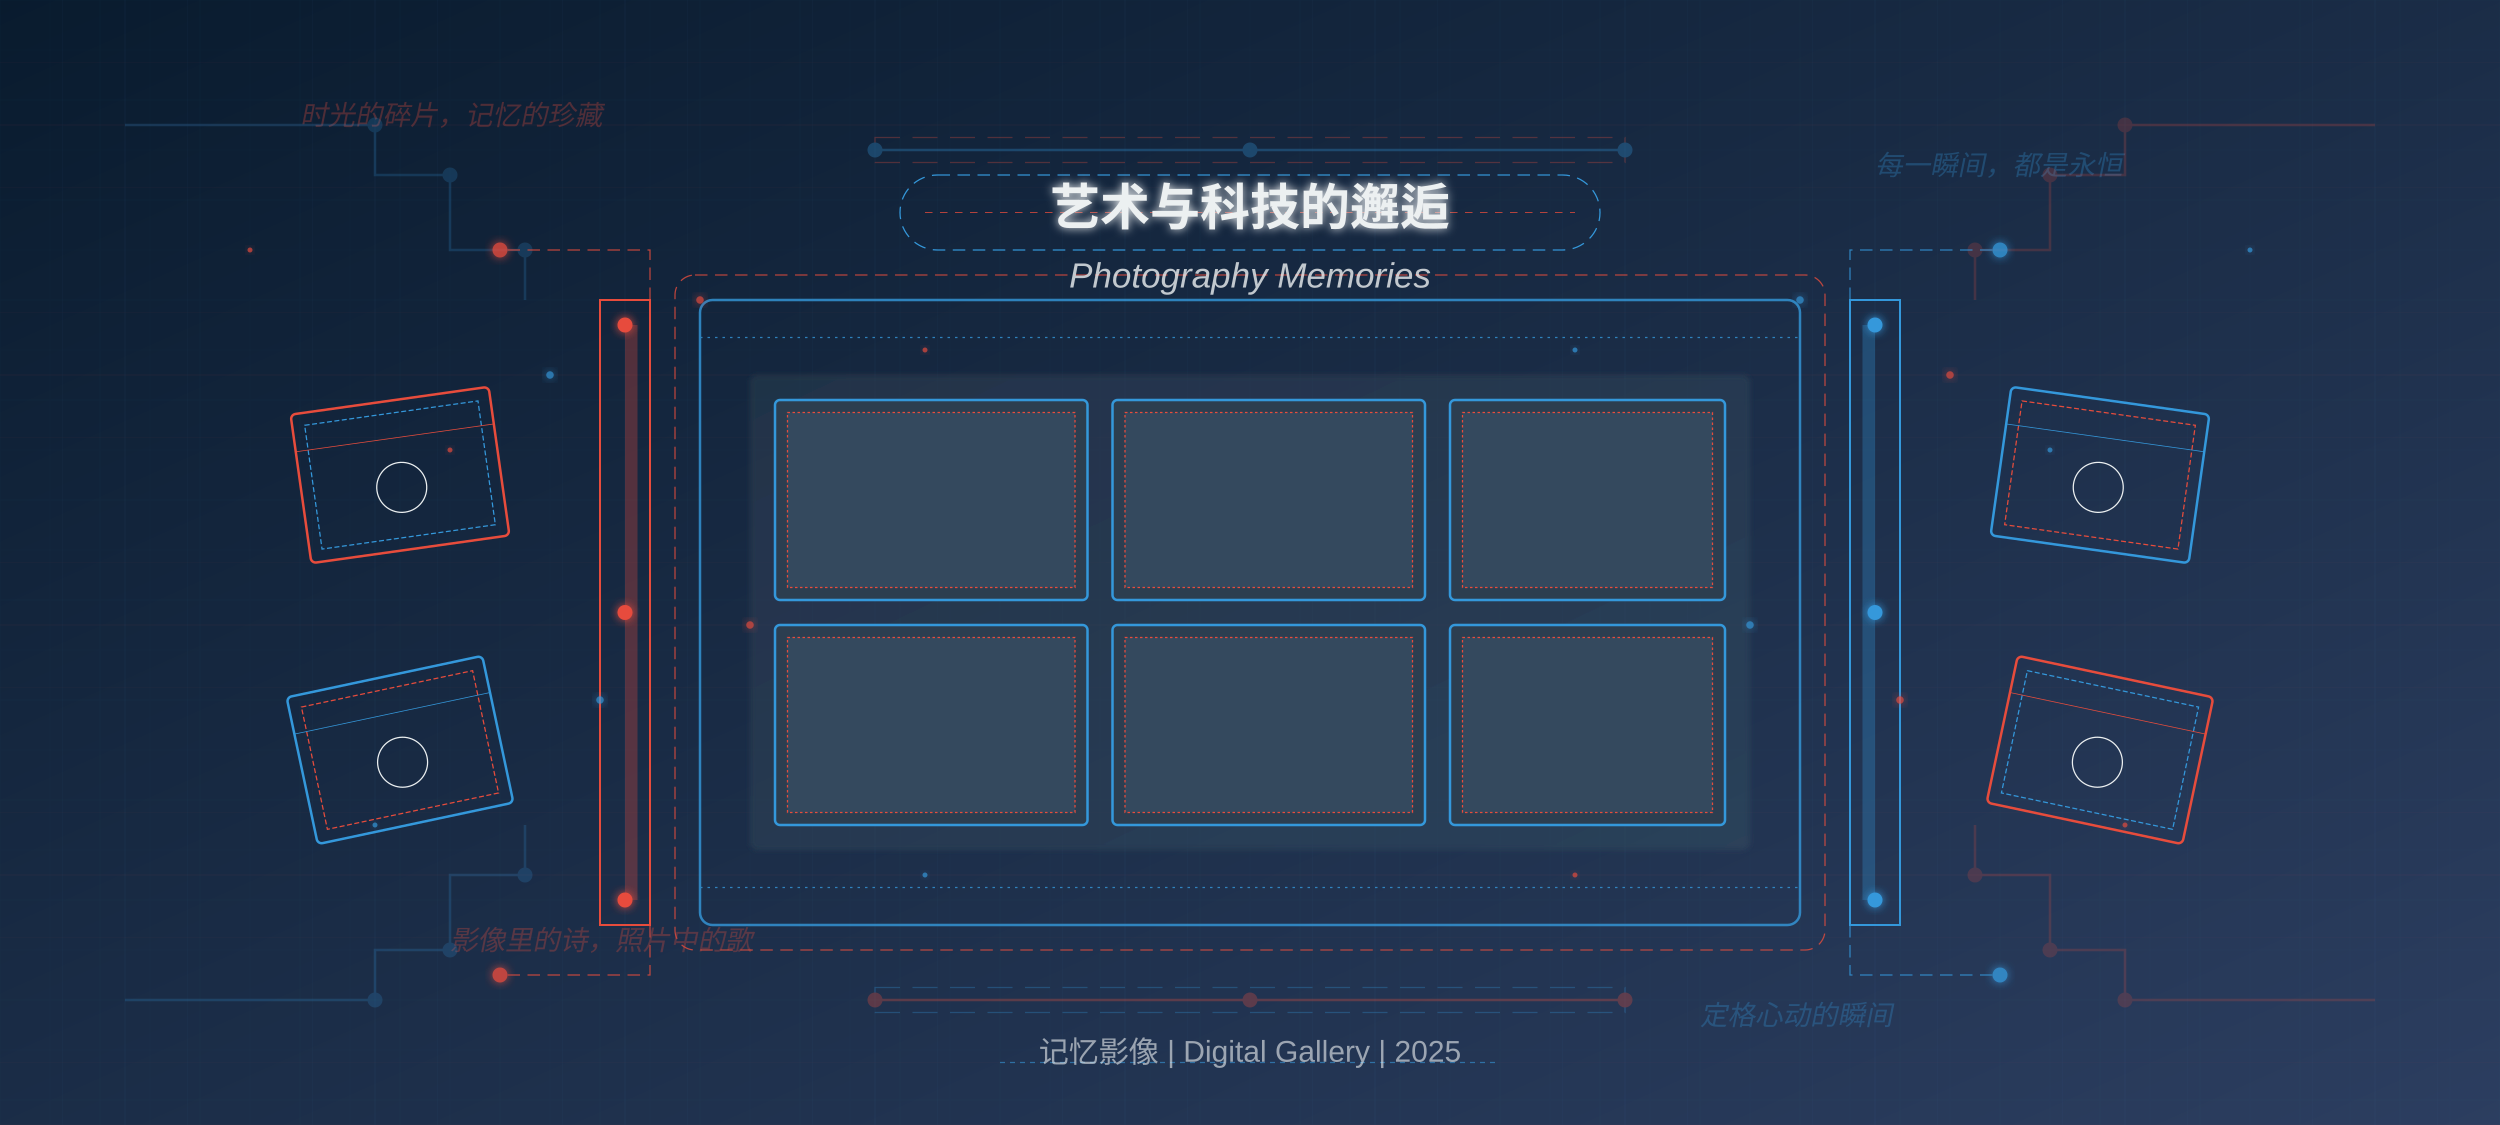
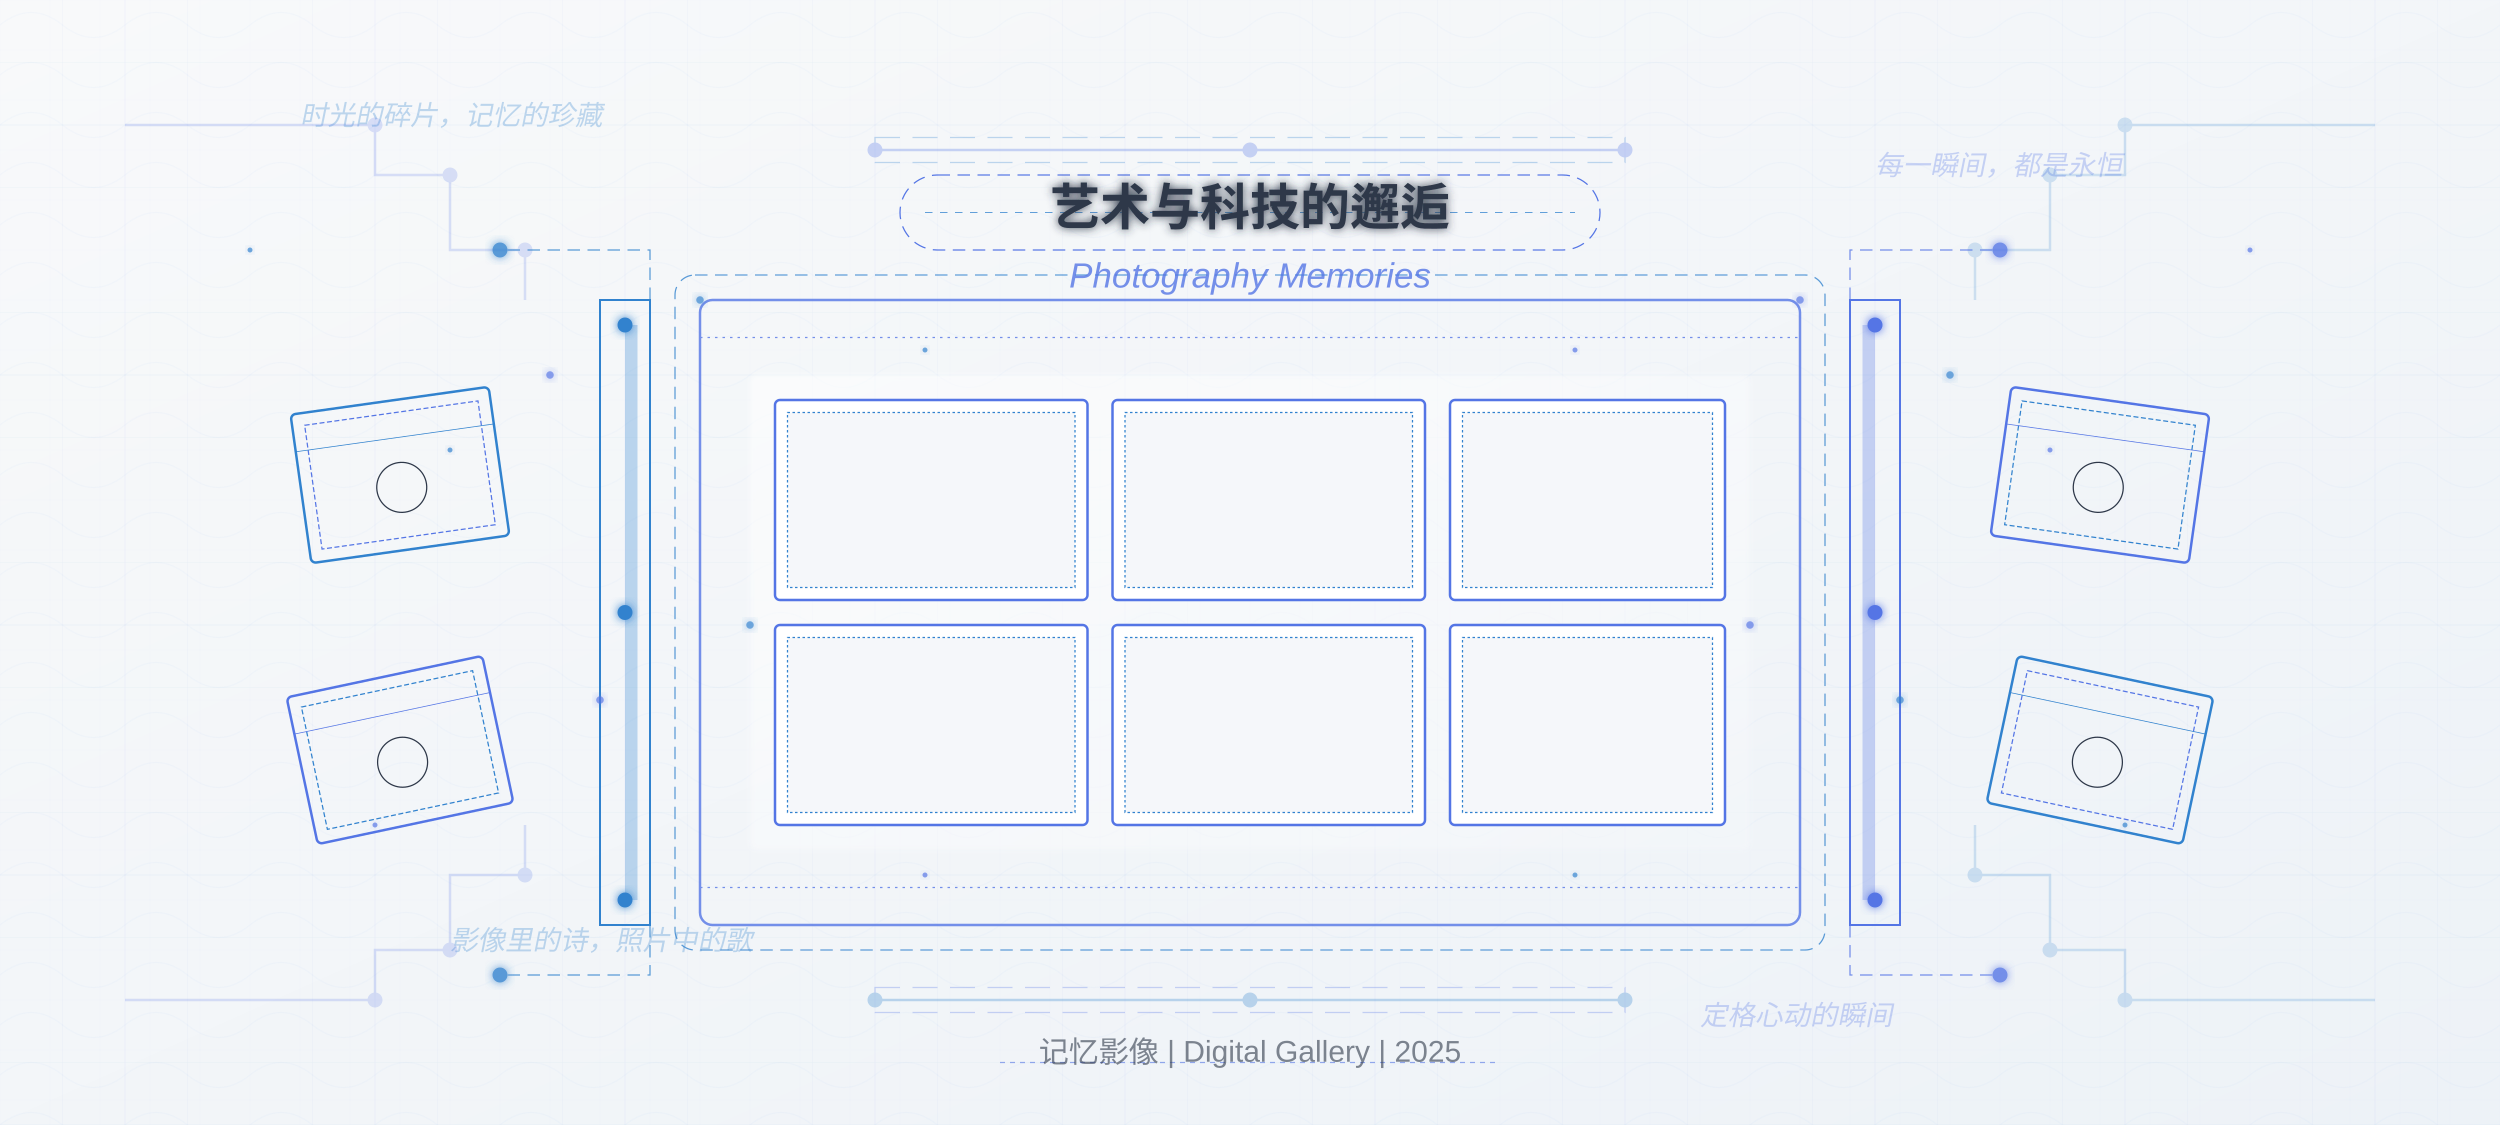
<svg xmlns="http://www.w3.org/2000/svg" viewBox="0 0 1000 450">
  <defs>
    <linearGradient id="bgGradient" x1="0%" y1="0%" x2="100%" y2="100%">
-       <stop offset="0%" stop-color="#091b2e" />
-       <stop offset="100%" stop-color="#2c3e60" />
+       <stop offset="0%" stop-color="#f8f9fa" />
+       <stop offset="100%" stop-color="#edf2f7" />
    </linearGradient>
    <linearGradient id="frameGradient" x1="0%" y1="0%" x2="100%" y2="100%">
-       <stop offset="0%" stop-color="#2c3e50" stop-opacity="0.8" />
-       <stop offset="100%" stop-color="#34495e" stop-opacity="0.8" />
+       <stop offset="0%" stop-color="#ffffff" stop-opacity="0.8" />
+       <stop offset="100%" stop-color="#f5f7fa" stop-opacity="0.8" />
    </linearGradient>
    <filter id="glassEffect">
      <feGaussianBlur in="SourceGraphic" stdDeviation="1" />
      <feColorMatrix type="matrix" values="1 0 0 0 0  0 1 0 0 0  0 0 1 0 0  0 0 0 0.7 0" />
    </filter>
    <filter id="glow" x="-50%" y="-50%" width="200%" height="200%">
      <feGaussianBlur stdDeviation="2" result="blur" />
      <feComposite in="SourceGraphic" in2="blur" operator="over" />
    </filter>
    <pattern id="delicateLines" width="100" height="100" patternUnits="userSpaceOnUse">
-       <path d="M0,50 L100,50" stroke="#e74c3c" stroke-width="0.3" stroke-opacity="0.15" fill="none" />
-       <path d="M50,0 L50,100" stroke="#3498db" stroke-width="0.3" stroke-opacity="0.15" fill="none" />
-       <path d="M0,25 L100,25" stroke="#e74c3c" stroke-width="0.2" stroke-opacity="0.1" fill="none" />
-       <path d="M0,75 L100,75" stroke="#e74c3c" stroke-width="0.2" stroke-opacity="0.1" fill="none" />
-       <path d="M25,0 L25,100" stroke="#3498db" stroke-width="0.2" stroke-opacity="0.1" fill="none" />
-       <path d="M75,0 L75,100" stroke="#3498db" stroke-width="0.2" stroke-opacity="0.1" fill="none" />
+       <path d="M0,50 L100,50" stroke="#3182ce" stroke-width="0.3" stroke-opacity="0.15" fill="none" />
+       <path d="M50,0 L50,100" stroke="#5475e5" stroke-width="0.3" stroke-opacity="0.15" fill="none" />
+       <path d="M0,25 L100,25" stroke="#3182ce" stroke-width="0.2" stroke-opacity="0.1" fill="none" />
+       <path d="M0,75 L100,75" stroke="#3182ce" stroke-width="0.2" stroke-opacity="0.1" fill="none" />
+       <path d="M25,0 L25,100" stroke="#5475e5" stroke-width="0.2" stroke-opacity="0.1" fill="none" />
+       <path d="M75,0 L75,100" stroke="#5475e5" stroke-width="0.2" stroke-opacity="0.1" fill="none" />
    </pattern>
    <pattern id="gridPattern" width="40" height="40" patternUnits="userSpaceOnUse">
-       <rect width="40" height="40" fill="none" stroke="#3498db" stroke-width="0.2" stroke-opacity="0.1" />
-       <line x1="0" y1="20" x2="40" y2="20" stroke="#3498db" stroke-width="0.1" stroke-opacity="0.1" />
-       <line x1="20" y1="0" x2="20" y2="40" stroke="#3498db" stroke-width="0.1" stroke-opacity="0.1" />
+       <rect width="40" height="40" fill="none" stroke="#5475e5" stroke-width="0.2" stroke-opacity="0.1" />
+       <line x1="0" y1="20" x2="40" y2="20" stroke="#5475e5" stroke-width="0.1" stroke-opacity="0.1" />
+       <line x1="20" y1="0" x2="20" y2="40" stroke="#5475e5" stroke-width="0.1" stroke-opacity="0.1" />
+     </pattern>
+     <pattern id="wave" width="100" height="20" patternUnits="userSpaceOnUse">
+       <path d="M0 10 Q 12.5 0, 25 10 T 50 10 T 75 10 T 100 10" stroke="#4287f5" fill="none" stroke-width="0.5" stroke-opacity="0.2" />
    </pattern>
  </defs>
  <rect width="1000" height="450" fill="url(#bgGradient)" />
  <rect width="1000" height="450" fill="url(#gridPattern)" opacity="0.4" />
  <rect width="1000" height="450" fill="url(#delicateLines)" opacity="0.5" />
+   <rect width="1000" height="450" fill="url(#wave)" opacity="0.15" />
  <g opacity="0.3" font-family="serif">
-     <text x="120" y="50" fill="#e74c3c" font-size="11" font-style="italic">
+     <text x="120" y="50" fill="#3182ce" font-size="11" font-style="italic">
      时光的碎片，记忆的珍藏
    </text>
-     <text x="750" y="70" fill="#3498db" font-size="11" font-style="italic">
+     <text x="750" y="70" fill="#5475e5" font-size="11" font-style="italic">
      每一瞬间，都是永恒
    </text>
-     <text x="180" y="380" fill="#e74c3c" font-size="11" font-style="italic">
+     <text x="180" y="380" fill="#3182ce" font-size="11" font-style="italic">
      影像里的诗，照片中的歌
    </text>
-     <text x="680" y="410" fill="#3498db" font-size="11" font-style="italic">
+     <text x="680" y="410" fill="#5475e5" font-size="11" font-style="italic">
      定格心动的瞬间
    </text>
  </g>
  <g opacity="0.2">
-     <path d="M50,50 L150,50 L150,70 L180,70 L180,100 L210,100 L210,120" fill="none" stroke="#3498db" stroke-width="1" />
-     <circle cx="150" cy="50" r="3" fill="#3498db" />
-     <circle cx="180" cy="70" r="3" fill="#3498db" />
-     <circle cx="210" cy="100" r="3" fill="#3498db" />
-     <path d="M950,50 L850,50 L850,70 L820,70 L820,100 L790,100 L790,120" fill="none" stroke="#e74c3c" stroke-width="1" />
-     <circle cx="850" cy="50" r="3" fill="#e74c3c" />
-     <circle cx="820" cy="70" r="3" fill="#e74c3c" />
-     <circle cx="790" cy="100" r="3" fill="#e74c3c" />
-     <path d="M50,400 L150,400 L150,380 L180,380 L180,350 L210,350 L210,330" fill="none" stroke="#3498db" stroke-width="1" />
-     <circle cx="150" cy="400" r="3" fill="#3498db" />
-     <circle cx="180" cy="380" r="3" fill="#3498db" />
-     <circle cx="210" cy="350" r="3" fill="#3498db" />
-     <path d="M950,400 L850,400 L850,380 L820,380 L820,350 L790,350 L790,330" fill="none" stroke="#e74c3c" stroke-width="1" />
-     <circle cx="850" cy="400" r="3" fill="#e74c3c" />
-     <circle cx="820" cy="380" r="3" fill="#e74c3c" />
-     <circle cx="790" cy="350" r="3" fill="#e74c3c" />
+     <path d="M50,50 L150,50 L150,70 L180,70 L180,100 L210,100 L210,120" fill="none" stroke="#5475e5" stroke-width="1" />
+     <circle cx="150" cy="50" r="3" fill="#5475e5" />
+     <circle cx="180" cy="70" r="3" fill="#5475e5" />
+     <circle cx="210" cy="100" r="3" fill="#5475e5" />
+     <path d="M950,50 L850,50 L850,70 L820,70 L820,100 L790,100 L790,120" fill="none" stroke="#3182ce" stroke-width="1" />
+     <circle cx="850" cy="50" r="3" fill="#3182ce" />
+     <circle cx="820" cy="70" r="3" fill="#3182ce" />
+     <circle cx="790" cy="100" r="3" fill="#3182ce" />
+     <path d="M50,400 L150,400 L150,380 L180,380 L180,350 L210,350 L210,330" fill="none" stroke="#5475e5" stroke-width="1" />
+     <circle cx="150" cy="400" r="3" fill="#5475e5" />
+     <circle cx="180" cy="380" r="3" fill="#5475e5" />
+     <circle cx="210" cy="350" r="3" fill="#5475e5" />
+     <path d="M950,400 L850,400 L850,380 L820,380 L820,350 L790,350 L790,330" fill="none" stroke="#3182ce" stroke-width="1" />
+     <circle cx="850" cy="400" r="3" fill="#3182ce" />
+     <circle cx="820" cy="380" r="3" fill="#3182ce" />
+     <circle cx="790" cy="350" r="3" fill="#3182ce" />
  </g>
  <g opacity="0.8">
-     <rect x="280" y="120" width="440" height="250" fill="none" stroke="#3498db" stroke-width="1" rx="5" ry="5" />
-     <rect x="270" y="110" width="460" height="270" fill="none" stroke="#e74c3c" stroke-width="0.5" stroke-dasharray="5,3" rx="8" ry="8" />
-     <line x1="280" y1="135" x2="720" y2="135" stroke="#3498db" stroke-width="0.5" stroke-dasharray="1,2" />
-     <line x1="280" y1="355" x2="720" y2="355" stroke="#3498db" stroke-width="0.5" stroke-dasharray="1,2" />
+     <rect x="280" y="120" width="440" height="250" fill="none" stroke="#5475e5" stroke-width="1" rx="5" ry="5" />
+     <rect x="270" y="110" width="460" height="270" fill="none" stroke="#3182ce" stroke-width="0.5" stroke-dasharray="5,3" rx="8" ry="8" />
+     <line x1="280" y1="135" x2="720" y2="135" stroke="#5475e5" stroke-width="0.5" stroke-dasharray="1,2" />
+     <line x1="280" y1="355" x2="720" y2="355" stroke="#5475e5" stroke-width="0.5" stroke-dasharray="1,2" />
  </g>
  <g>
    <rect x="300" y="150" width="400" height="190" fill="url(#frameGradient)" filter="url(#glassEffect)" rx="3" ry="3" />
-     <rect x="310" y="160" width="125" height="80" fill="#2c3e50" stroke="#3498db" stroke-width="1" rx="2" ry="2" />
-     <rect x="315" y="165" width="115" height="70" fill="#34495e" stroke="#e74c3c" stroke-width="0.5" stroke-dasharray="1,1" />
-     <rect x="445" y="160" width="125" height="80" fill="#2c3e50" stroke="#3498db" stroke-width="1" rx="2" ry="2" />
-     <rect x="450" y="165" width="115" height="70" fill="#34495e" stroke="#e74c3c" stroke-width="0.5" stroke-dasharray="1,1" />
-     <rect x="580" y="160" width="110" height="80" fill="#2c3e50" stroke="#3498db" stroke-width="1" rx="2" ry="2" />
-     <rect x="585" y="165" width="100" height="70" fill="#34495e" stroke="#e74c3c" stroke-width="0.5" stroke-dasharray="1,1" />
-     <rect x="310" y="250" width="125" height="80" fill="#2c3e50" stroke="#3498db" stroke-width="1" rx="2" ry="2" />
-     <rect x="315" y="255" width="115" height="70" fill="#34495e" stroke="#e74c3c" stroke-width="0.5" stroke-dasharray="1,1" />
-     <rect x="445" y="250" width="125" height="80" fill="#2c3e50" stroke="#3498db" stroke-width="1" rx="2" ry="2" />
-     <rect x="450" y="255" width="115" height="70" fill="#34495e" stroke="#e74c3c" stroke-width="0.5" stroke-dasharray="1,1" />
-     <rect x="580" y="250" width="110" height="80" fill="#2c3e50" stroke="#3498db" stroke-width="1" rx="2" ry="2" />
-     <rect x="585" y="255" width="100" height="70" fill="#34495e" stroke="#e74c3c" stroke-width="0.5" stroke-dasharray="1,1" />
+     <rect x="310" y="160" width="125" height="80" fill="#ffffff" stroke="#5475e5" stroke-width="1" rx="2" ry="2" />
+     <rect x="315" y="165" width="115" height="70" fill="#f5f7fa" stroke="#3182ce" stroke-width="0.5" stroke-dasharray="1,1" />
+     <rect x="445" y="160" width="125" height="80" fill="#ffffff" stroke="#5475e5" stroke-width="1" rx="2" ry="2" />
+     <rect x="450" y="165" width="115" height="70" fill="#f5f7fa" stroke="#3182ce" stroke-width="0.5" stroke-dasharray="1,1" />
+     <rect x="580" y="160" width="110" height="80" fill="#ffffff" stroke="#5475e5" stroke-width="1" rx="2" ry="2" />
+     <rect x="585" y="165" width="100" height="70" fill="#f5f7fa" stroke="#3182ce" stroke-width="0.5" stroke-dasharray="1,1" />
+     <rect x="310" y="250" width="125" height="80" fill="#ffffff" stroke="#5475e5" stroke-width="1" rx="2" ry="2" />
+     <rect x="315" y="255" width="115" height="70" fill="#f5f7fa" stroke="#3182ce" stroke-width="0.5" stroke-dasharray="1,1" />
+     <rect x="445" y="250" width="125" height="80" fill="#ffffff" stroke="#5475e5" stroke-width="1" rx="2" ry="2" />
+     <rect x="450" y="255" width="115" height="70" fill="#f5f7fa" stroke="#3182ce" stroke-width="0.5" stroke-dasharray="1,1" />
+     <rect x="580" y="250" width="110" height="80" fill="#ffffff" stroke="#5475e5" stroke-width="1" rx="2" ry="2" />
+     <rect x="585" y="255" width="100" height="70" fill="#f5f7fa" stroke="#3182ce" stroke-width="0.5" stroke-dasharray="1,1" />
  </g>
  <g>
-     <rect x="240" y="120" width="20" height="250" fill="none" stroke="#e74c3c" stroke-width="0.8" />
-     <rect x="250" y="130" width="5" height="230" fill="#e74c3c" fill-opacity="0.3" />
-     <circle cx="250" cy="130" r="3" fill="#e74c3c" filter="url(#glow)" />
-     <circle cx="250" cy="245" r="3" fill="#e74c3c" filter="url(#glow)" />
-     <circle cx="250" cy="360" r="3" fill="#e74c3c" filter="url(#glow)" />
+     <rect x="240" y="120" width="20" height="250" fill="none" stroke="#3182ce" stroke-width="0.8" />
+     <rect x="250" y="130" width="5" height="230" fill="#3182ce" fill-opacity="0.3" />
+     <circle cx="250" cy="130" r="3" fill="#3182ce" filter="url(#glow)" />
+     <circle cx="250" cy="245" r="3" fill="#3182ce" filter="url(#glow)" />
+     <circle cx="250" cy="360" r="3" fill="#3182ce" filter="url(#glow)" />
  </g>
  <g>
-     <rect x="740" y="120" width="20" height="250" fill="none" stroke="#3498db" stroke-width="0.8" />
-     <rect x="745" y="130" width="5" height="230" fill="#3498db" fill-opacity="0.3" />
-     <circle cx="750" cy="130" r="3" fill="#3498db" filter="url(#glow)" />
-     <circle cx="750" cy="245" r="3" fill="#3498db" filter="url(#glow)" />
-     <circle cx="750" cy="360" r="3" fill="#3498db" filter="url(#glow)" />
+     <rect x="740" y="120" width="20" height="250" fill="none" stroke="#5475e5" stroke-width="0.8" />
+     <rect x="745" y="130" width="5" height="230" fill="#5475e5" fill-opacity="0.3" />
+     <circle cx="750" cy="130" r="3" fill="#5475e5" filter="url(#glow)" />
+     <circle cx="750" cy="245" r="3" fill="#5475e5" filter="url(#glow)" />
+     <circle cx="750" cy="360" r="3" fill="#5475e5" filter="url(#glow)" />
  </g>
  <g opacity="0.8">
-     <path d="M260,120 L260,100 L200,100" fill="none" stroke="#e74c3c" stroke-width="0.5" stroke-dasharray="5,3" />
-     <path d="M740,120 L740,100 L800,100" fill="none" stroke="#3498db" stroke-width="0.5" stroke-dasharray="5,3" />
-     <path d="M260,370 L260,390 L200,390" fill="none" stroke="#e74c3c" stroke-width="0.5" stroke-dasharray="5,3" />
-     <path d="M740,370 L740,390 L800,390" fill="none" stroke="#3498db" stroke-width="0.5" stroke-dasharray="5,3" />
-     <circle cx="200" cy="100" r="3" fill="#e74c3c" filter="url(#glow)" />
-     <circle cx="800" cy="100" r="3" fill="#3498db" filter="url(#glow)" />
-     <circle cx="200" cy="390" r="3" fill="#e74c3c" filter="url(#glow)" />
-     <circle cx="800" cy="390" r="3" fill="#3498db" filter="url(#glow)" />
+     <path d="M260,120 L260,100 L200,100" fill="none" stroke="#3182ce" stroke-width="0.5" stroke-dasharray="5,3" />
+     <path d="M740,120 L740,100 L800,100" fill="none" stroke="#5475e5" stroke-width="0.5" stroke-dasharray="5,3" />
+     <path d="M260,370 L260,390 L200,390" fill="none" stroke="#3182ce" stroke-width="0.5" stroke-dasharray="5,3" />
+     <path d="M740,370 L740,390 L800,390" fill="none" stroke="#5475e5" stroke-width="0.5" stroke-dasharray="5,3" />
+     <circle cx="200" cy="100" r="3" fill="#3182ce" filter="url(#glow)" />
+     <circle cx="800" cy="100" r="3" fill="#5475e5" filter="url(#glow)" />
+     <circle cx="200" cy="390" r="3" fill="#3182ce" filter="url(#glow)" />
+     <circle cx="800" cy="390" r="3" fill="#5475e5" filter="url(#glow)" />
  </g>
  <g transform="translate(160, 190) rotate(-8)">
-     <rect x="-40" y="-30" width="80" height="60" fill="none" stroke="#e74c3c" stroke-width="1" rx="2" ry="2" />
-     <rect x="-35" y="-25" width="70" height="50" fill="none" stroke="#3498db" stroke-width="0.5" stroke-dasharray="2,1" />
-     <line x1="-40" y1="-15" x2="40" y2="-15" stroke="#e74c3c" stroke-width="0.3" />
-     <circle cx="0" cy="5" r="10" fill="none" stroke="#ecf0f1" stroke-width="0.5" />
+     <rect x="-40" y="-30" width="80" height="60" fill="none" stroke="#3182ce" stroke-width="1" rx="2" ry="2" />
+     <rect x="-35" y="-25" width="70" height="50" fill="none" stroke="#5475e5" stroke-width="0.5" stroke-dasharray="2,1" />
+     <line x1="-40" y1="-15" x2="40" y2="-15" stroke="#3182ce" stroke-width="0.3" />
+     <circle cx="0" cy="5" r="10" fill="none" stroke="#2d3748" stroke-width="0.5" />
  </g>
  <g transform="translate(840, 190) rotate(8)">
-     <rect x="-40" y="-30" width="80" height="60" fill="none" stroke="#3498db" stroke-width="1" rx="2" ry="2" />
-     <rect x="-35" y="-25" width="70" height="50" fill="none" stroke="#e74c3c" stroke-width="0.5" stroke-dasharray="2,1" />
-     <line x1="-40" y1="-15" x2="40" y2="-15" stroke="#3498db" stroke-width="0.3" />
-     <circle cx="0" cy="5" r="10" fill="none" stroke="#ecf0f1" stroke-width="0.5" />
+     <rect x="-40" y="-30" width="80" height="60" fill="none" stroke="#5475e5" stroke-width="1" rx="2" ry="2" />
+     <rect x="-35" y="-25" width="70" height="50" fill="none" stroke="#3182ce" stroke-width="0.5" stroke-dasharray="2,1" />
+     <line x1="-40" y1="-15" x2="40" y2="-15" stroke="#5475e5" stroke-width="0.3" />
+     <circle cx="0" cy="5" r="10" fill="none" stroke="#2d3748" stroke-width="0.5" />
  </g>
  <g transform="translate(160, 300) rotate(-12)">
-     <rect x="-40" y="-30" width="80" height="60" fill="none" stroke="#3498db" stroke-width="1" rx="2" ry="2" />
-     <rect x="-35" y="-25" width="70" height="50" fill="none" stroke="#e74c3c" stroke-width="0.5" stroke-dasharray="2,1" />
-     <line x1="-40" y1="-15" x2="40" y2="-15" stroke="#3498db" stroke-width="0.3" />
-     <circle cx="0" cy="5" r="10" fill="none" stroke="#ecf0f1" stroke-width="0.5" />
+     <rect x="-40" y="-30" width="80" height="60" fill="none" stroke="#5475e5" stroke-width="1" rx="2" ry="2" />
+     <rect x="-35" y="-25" width="70" height="50" fill="none" stroke="#3182ce" stroke-width="0.5" stroke-dasharray="2,1" />
+     <line x1="-40" y1="-15" x2="40" y2="-15" stroke="#5475e5" stroke-width="0.3" />
+     <circle cx="0" cy="5" r="10" fill="none" stroke="#2d3748" stroke-width="0.5" />
  </g>
  <g transform="translate(840, 300) rotate(12)">
-     <rect x="-40" y="-30" width="80" height="60" fill="none" stroke="#e74c3c" stroke-width="1" rx="2" ry="2" />
-     <rect x="-35" y="-25" width="70" height="50" fill="none" stroke="#3498db" stroke-width="0.5" stroke-dasharray="2,1" />
-     <line x1="-40" y1="-15" x2="40" y2="-15" stroke="#e74c3c" stroke-width="0.3" />
-     <circle cx="0" cy="5" r="10" fill="none" stroke="#ecf0f1" stroke-width="0.5" />
+     <rect x="-40" y="-30" width="80" height="60" fill="none" stroke="#3182ce" stroke-width="1" rx="2" ry="2" />
+     <rect x="-35" y="-25" width="70" height="50" fill="none" stroke="#5475e5" stroke-width="0.5" stroke-dasharray="2,1" />
+     <line x1="-40" y1="-15" x2="40" y2="-15" stroke="#3182ce" stroke-width="0.3" />
+     <circle cx="0" cy="5" r="10" fill="none" stroke="#2d3748" stroke-width="0.5" />
  </g>
  <g opacity="0.7">
-     <circle cx="220" cy="150" r="1.5" fill="#3498db" filter="url(#glow)" />
-     <circle cx="280" cy="120" r="1.5" fill="#e74c3c" filter="url(#glow)" />
-     <circle cx="240" cy="280" r="1.5" fill="#3498db" filter="url(#glow)" />
-     <circle cx="300" cy="250" r="1.5" fill="#e74c3c" filter="url(#glow)" />
-     <circle cx="780" cy="150" r="1.5" fill="#e74c3c" filter="url(#glow)" />
-     <circle cx="720" cy="120" r="1.5" fill="#3498db" filter="url(#glow)" />
-     <circle cx="760" cy="280" r="1.5" fill="#e74c3c" filter="url(#glow)" />
-     <circle cx="700" cy="250" r="1.5" fill="#3498db" filter="url(#glow)" />
-     <circle cx="100" cy="100" r="1" fill="#e74c3c" filter="url(#glow)" />
-     <circle cx="150" cy="330" r="1" fill="#3498db" filter="url(#glow)" />
-     <circle cx="180" cy="180" r="1" fill="#e74c3c" filter="url(#glow)" />
-     <circle cx="900" cy="100" r="1" fill="#3498db" filter="url(#glow)" />
-     <circle cx="850" cy="330" r="1" fill="#e74c3c" filter="url(#glow)" />
-     <circle cx="820" cy="180" r="1" fill="#3498db" filter="url(#glow)" />
-     <circle cx="370" cy="140" r="1" fill="#e74c3c" filter="url(#glow)" />
-     <circle cx="630" cy="140" r="1" fill="#3498db" filter="url(#glow)" />
-     <circle cx="370" cy="350" r="1" fill="#3498db" filter="url(#glow)" />
-     <circle cx="630" cy="350" r="1" fill="#e74c3c" filter="url(#glow)" />
+     <circle cx="220" cy="150" r="1.5" fill="#5475e5" filter="url(#glow)" />
+     <circle cx="280" cy="120" r="1.5" fill="#3182ce" filter="url(#glow)" />
+     <circle cx="240" cy="280" r="1.5" fill="#5475e5" filter="url(#glow)" />
+     <circle cx="300" cy="250" r="1.5" fill="#3182ce" filter="url(#glow)" />
+     <circle cx="780" cy="150" r="1.5" fill="#3182ce" filter="url(#glow)" />
+     <circle cx="720" cy="120" r="1.5" fill="#5475e5" filter="url(#glow)" />
+     <circle cx="760" cy="280" r="1.5" fill="#3182ce" filter="url(#glow)" />
+     <circle cx="700" cy="250" r="1.5" fill="#5475e5" filter="url(#glow)" />
+     <circle cx="100" cy="100" r="1" fill="#3182ce" filter="url(#glow)" />
+     <circle cx="150" cy="330" r="1" fill="#5475e5" filter="url(#glow)" />
+     <circle cx="180" cy="180" r="1" fill="#3182ce" filter="url(#glow)" />
+     <circle cx="900" cy="100" r="1" fill="#5475e5" filter="url(#glow)" />
+     <circle cx="850" cy="330" r="1" fill="#3182ce" filter="url(#glow)" />
+     <circle cx="820" cy="180" r="1" fill="#5475e5" filter="url(#glow)" />
+     <circle cx="370" cy="140" r="1" fill="#3182ce" filter="url(#glow)" />
+     <circle cx="630" cy="140" r="1" fill="#5475e5" filter="url(#glow)" />
+     <circle cx="370" cy="350" r="1" fill="#5475e5" filter="url(#glow)" />
+     <circle cx="630" cy="350" r="1" fill="#3182ce" filter="url(#glow)" />
  </g>
  <g opacity="0.3">
-     <path d="M350,60 L650,60" stroke="#3498db" stroke-width="1" fill="none" />
-     <rect x="350" y="55" width="300" height="10" fill="none" stroke="#e74c3c" stroke-width="0.5" stroke-dasharray="10,5" />
-     <circle cx="350" cy="60" r="3" fill="#3498db" />
-     <circle cx="500" cy="60" r="3" fill="#3498db" />
-     <circle cx="650" cy="60" r="3" fill="#3498db" />
-     <path d="M350,400 L650,400" stroke="#e74c3c" stroke-width="1" fill="none" />
-     <rect x="350" y="395" width="300" height="10" fill="none" stroke="#3498db" stroke-width="0.5" stroke-dasharray="10,5" />
-     <circle cx="350" cy="400" r="3" fill="#e74c3c" />
-     <circle cx="500" cy="400" r="3" fill="#e74c3c" />
-     <circle cx="650" cy="400" r="3" fill="#e74c3c" />
+     <path d="M350,60 L650,60" stroke="#5475e5" stroke-width="1" fill="none" />
+     <rect x="350" y="55" width="300" height="10" fill="none" stroke="#3182ce" stroke-width="0.5" stroke-dasharray="10,5" />
+     <circle cx="350" cy="60" r="3" fill="#5475e5" />
+     <circle cx="500" cy="60" r="3" fill="#5475e5" />
+     <circle cx="650" cy="60" r="3" fill="#5475e5" />
+     <path d="M350,400 L650,400" stroke="#3182ce" stroke-width="1" fill="none" />
+     <rect x="350" y="395" width="300" height="10" fill="none" stroke="#5475e5" stroke-width="0.5" stroke-dasharray="10,5" />
+     <circle cx="350" cy="400" r="3" fill="#3182ce" />
+     <circle cx="500" cy="400" r="3" fill="#3182ce" />
+     <circle cx="650" cy="400" r="3" fill="#3182ce" />
  </g>
  <g>
-     <rect x="360" y="70" width="280" height="30" fill="none" stroke="#3498db" stroke-width="0.5" stroke-dasharray="5,3" rx="15" ry="15" />
-     <line x1="370" y1="85" x2="630" y2="85" stroke="#e74c3c" stroke-width="0.3" stroke-dasharray="3,3" />
-     <text x="500" y="90" text-anchor="middle" font-family="Arial" font-size="20" fill="#ecf0f1" font-weight="bold" filter="url(#glow)">
+     <rect x="360" y="70" width="280" height="30" fill="none" stroke="#5475e5" stroke-width="0.5" stroke-dasharray="5,3" rx="15" ry="15" />
+     <line x1="370" y1="85" x2="630" y2="85" stroke="#3182ce" stroke-width="0.3" stroke-dasharray="3,3" />
+     <text x="500" y="90" text-anchor="middle" font-family="Arial" font-size="20" fill="#2d3748" font-weight="bold" filter="url(#glow)">
      艺术与科技的邂逅
    </text>
  </g>
-   <text x="500" y="115" text-anchor="middle" font-family="Arial" font-size="14" fill="#ecf0f1" font-style="italic" opacity="0.8">
+   <text x="500" y="115" text-anchor="middle" font-family="Arial" font-size="14" fill="#5475e5" font-style="italic" opacity="0.8">
    Photography Memories
  </text>
  <g>
-     <line x1="400" y1="425" x2="600" y2="425" stroke="#3498db" stroke-width="0.5" stroke-opacity="0.6" stroke-dasharray="2,2" />
-     <text x="500" y="425" text-anchor="middle" font-family="Arial" font-size="12" fill="#ecf0f1" opacity="0.6">
+     <line x1="400" y1="425" x2="600" y2="425" stroke="#5475e5" stroke-width="0.5" stroke-opacity="0.6" stroke-dasharray="2,2" />
+     <text x="500" y="425" text-anchor="middle" font-family="Arial" font-size="12" fill="#2d3748" opacity="0.6">
      记忆影像 | Digital Gallery | 2025
    </text>
  </g>
</svg>
